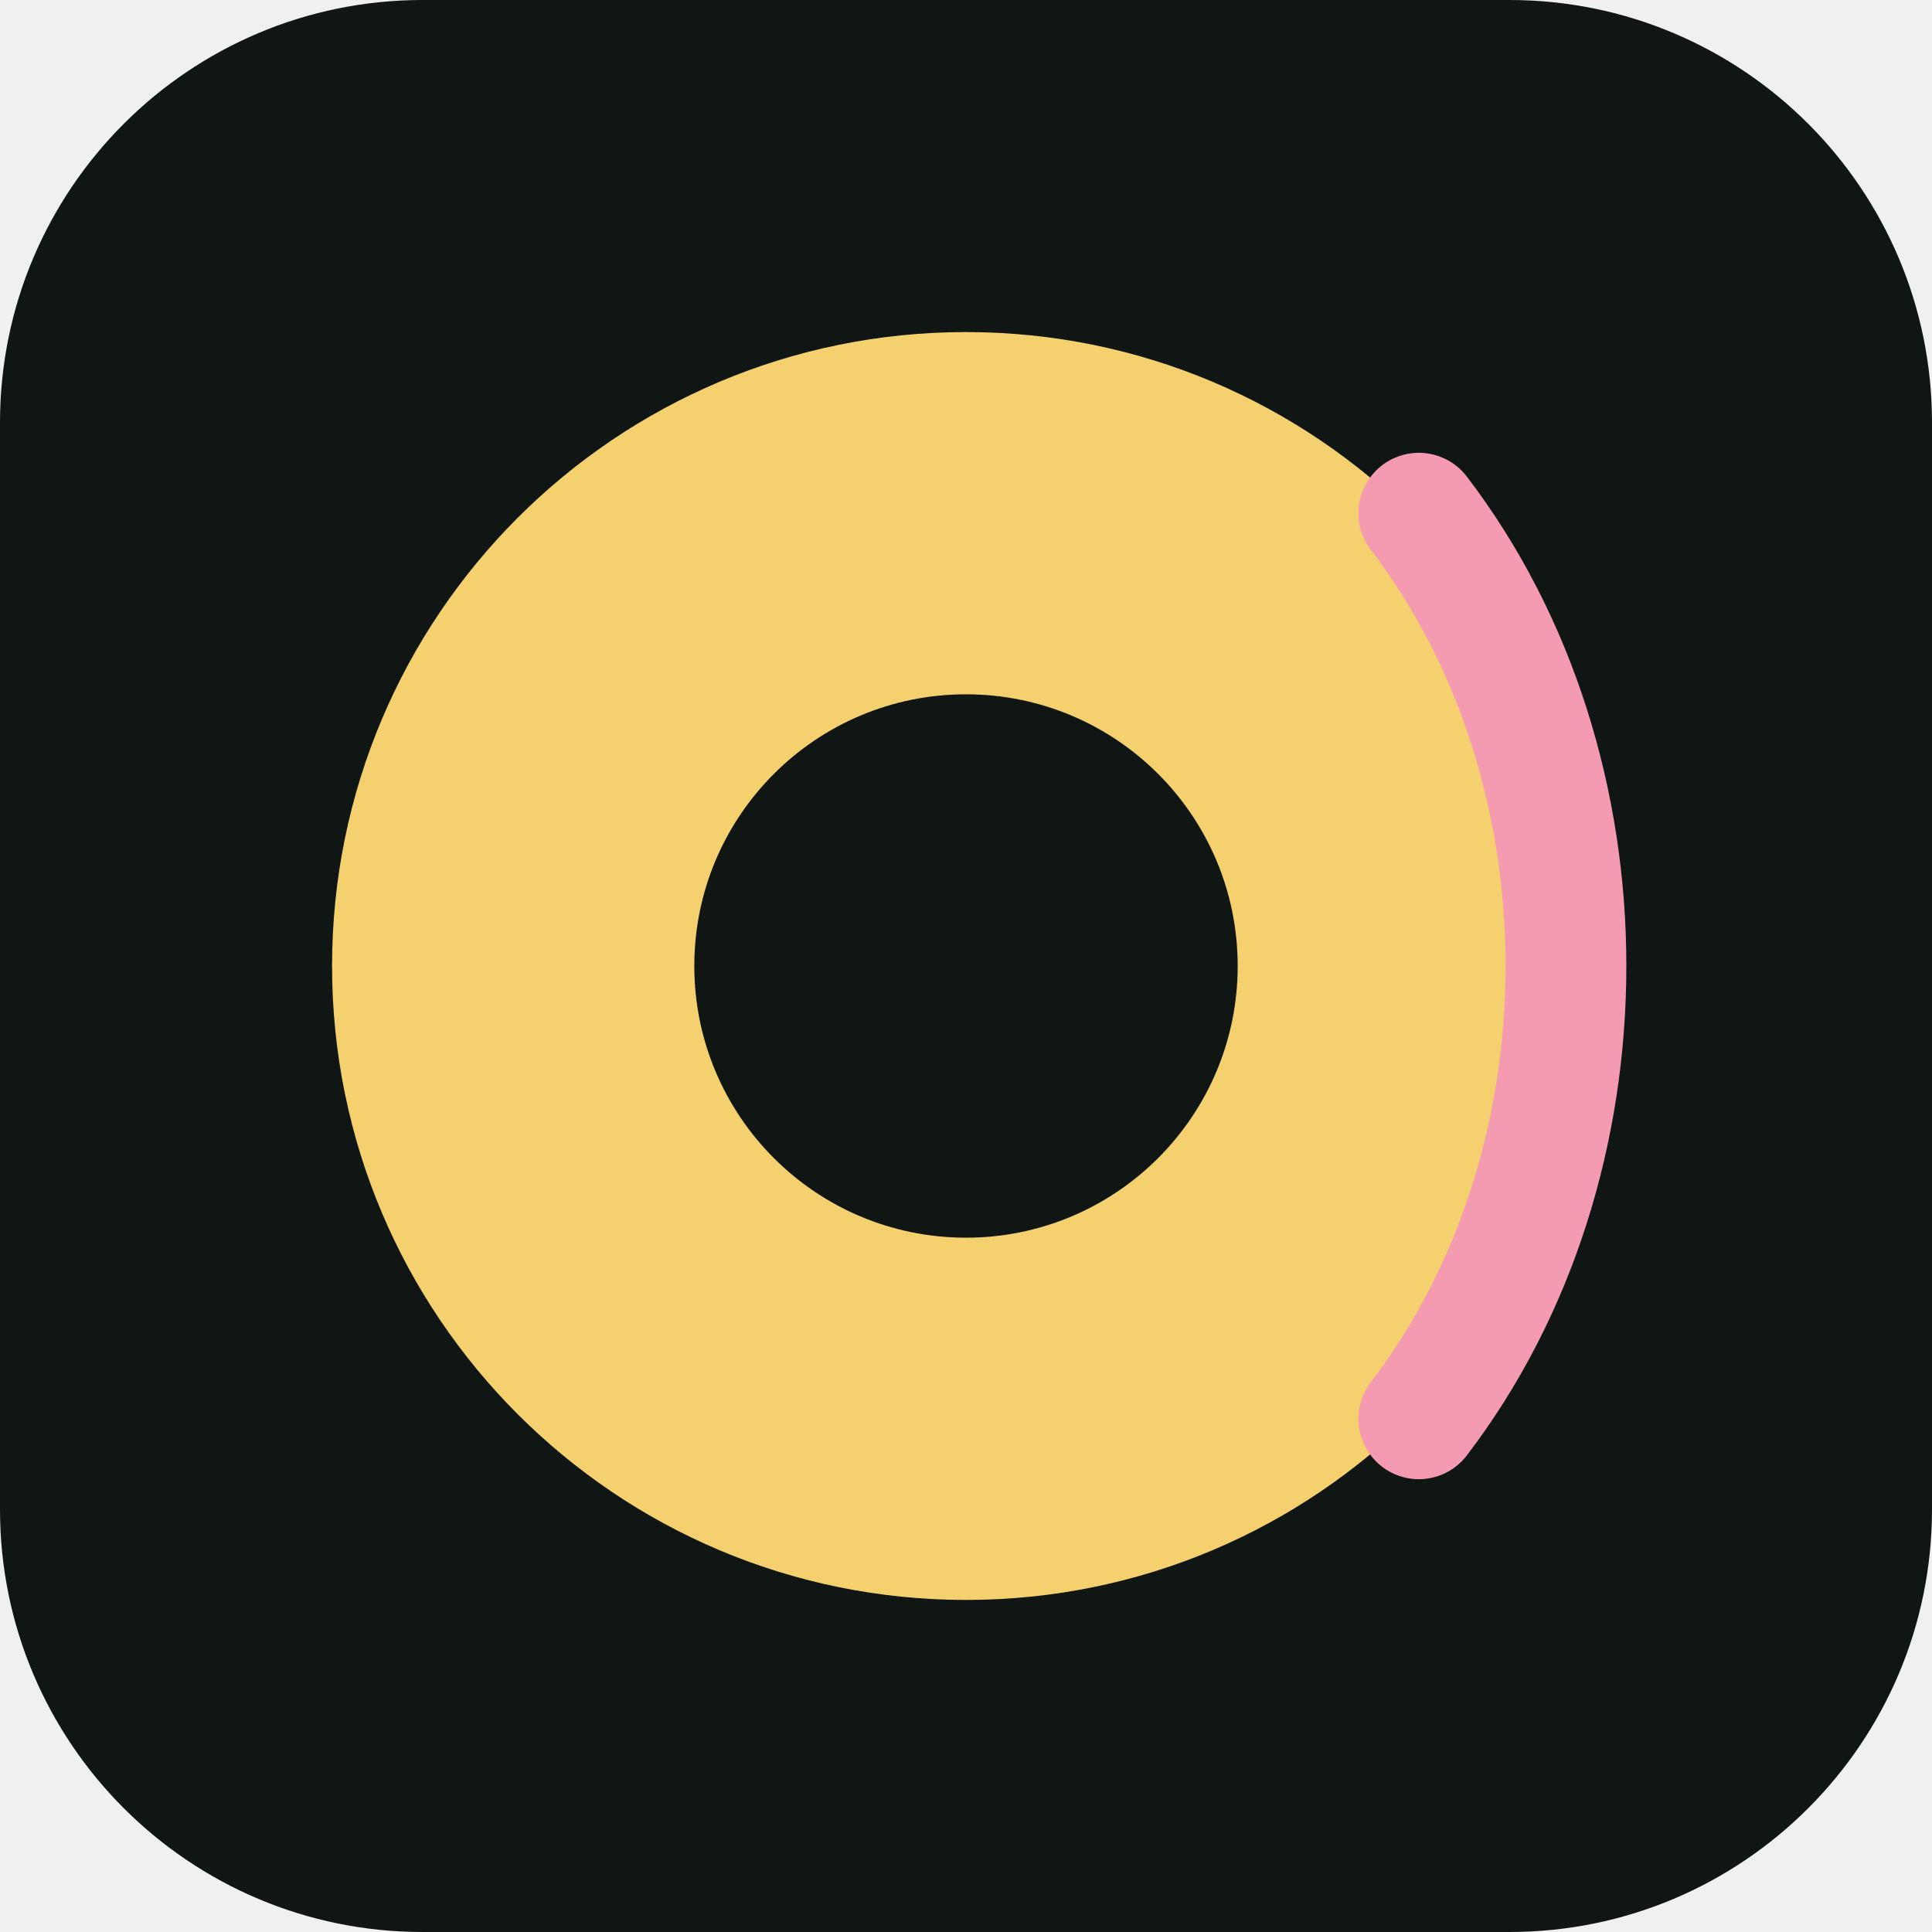
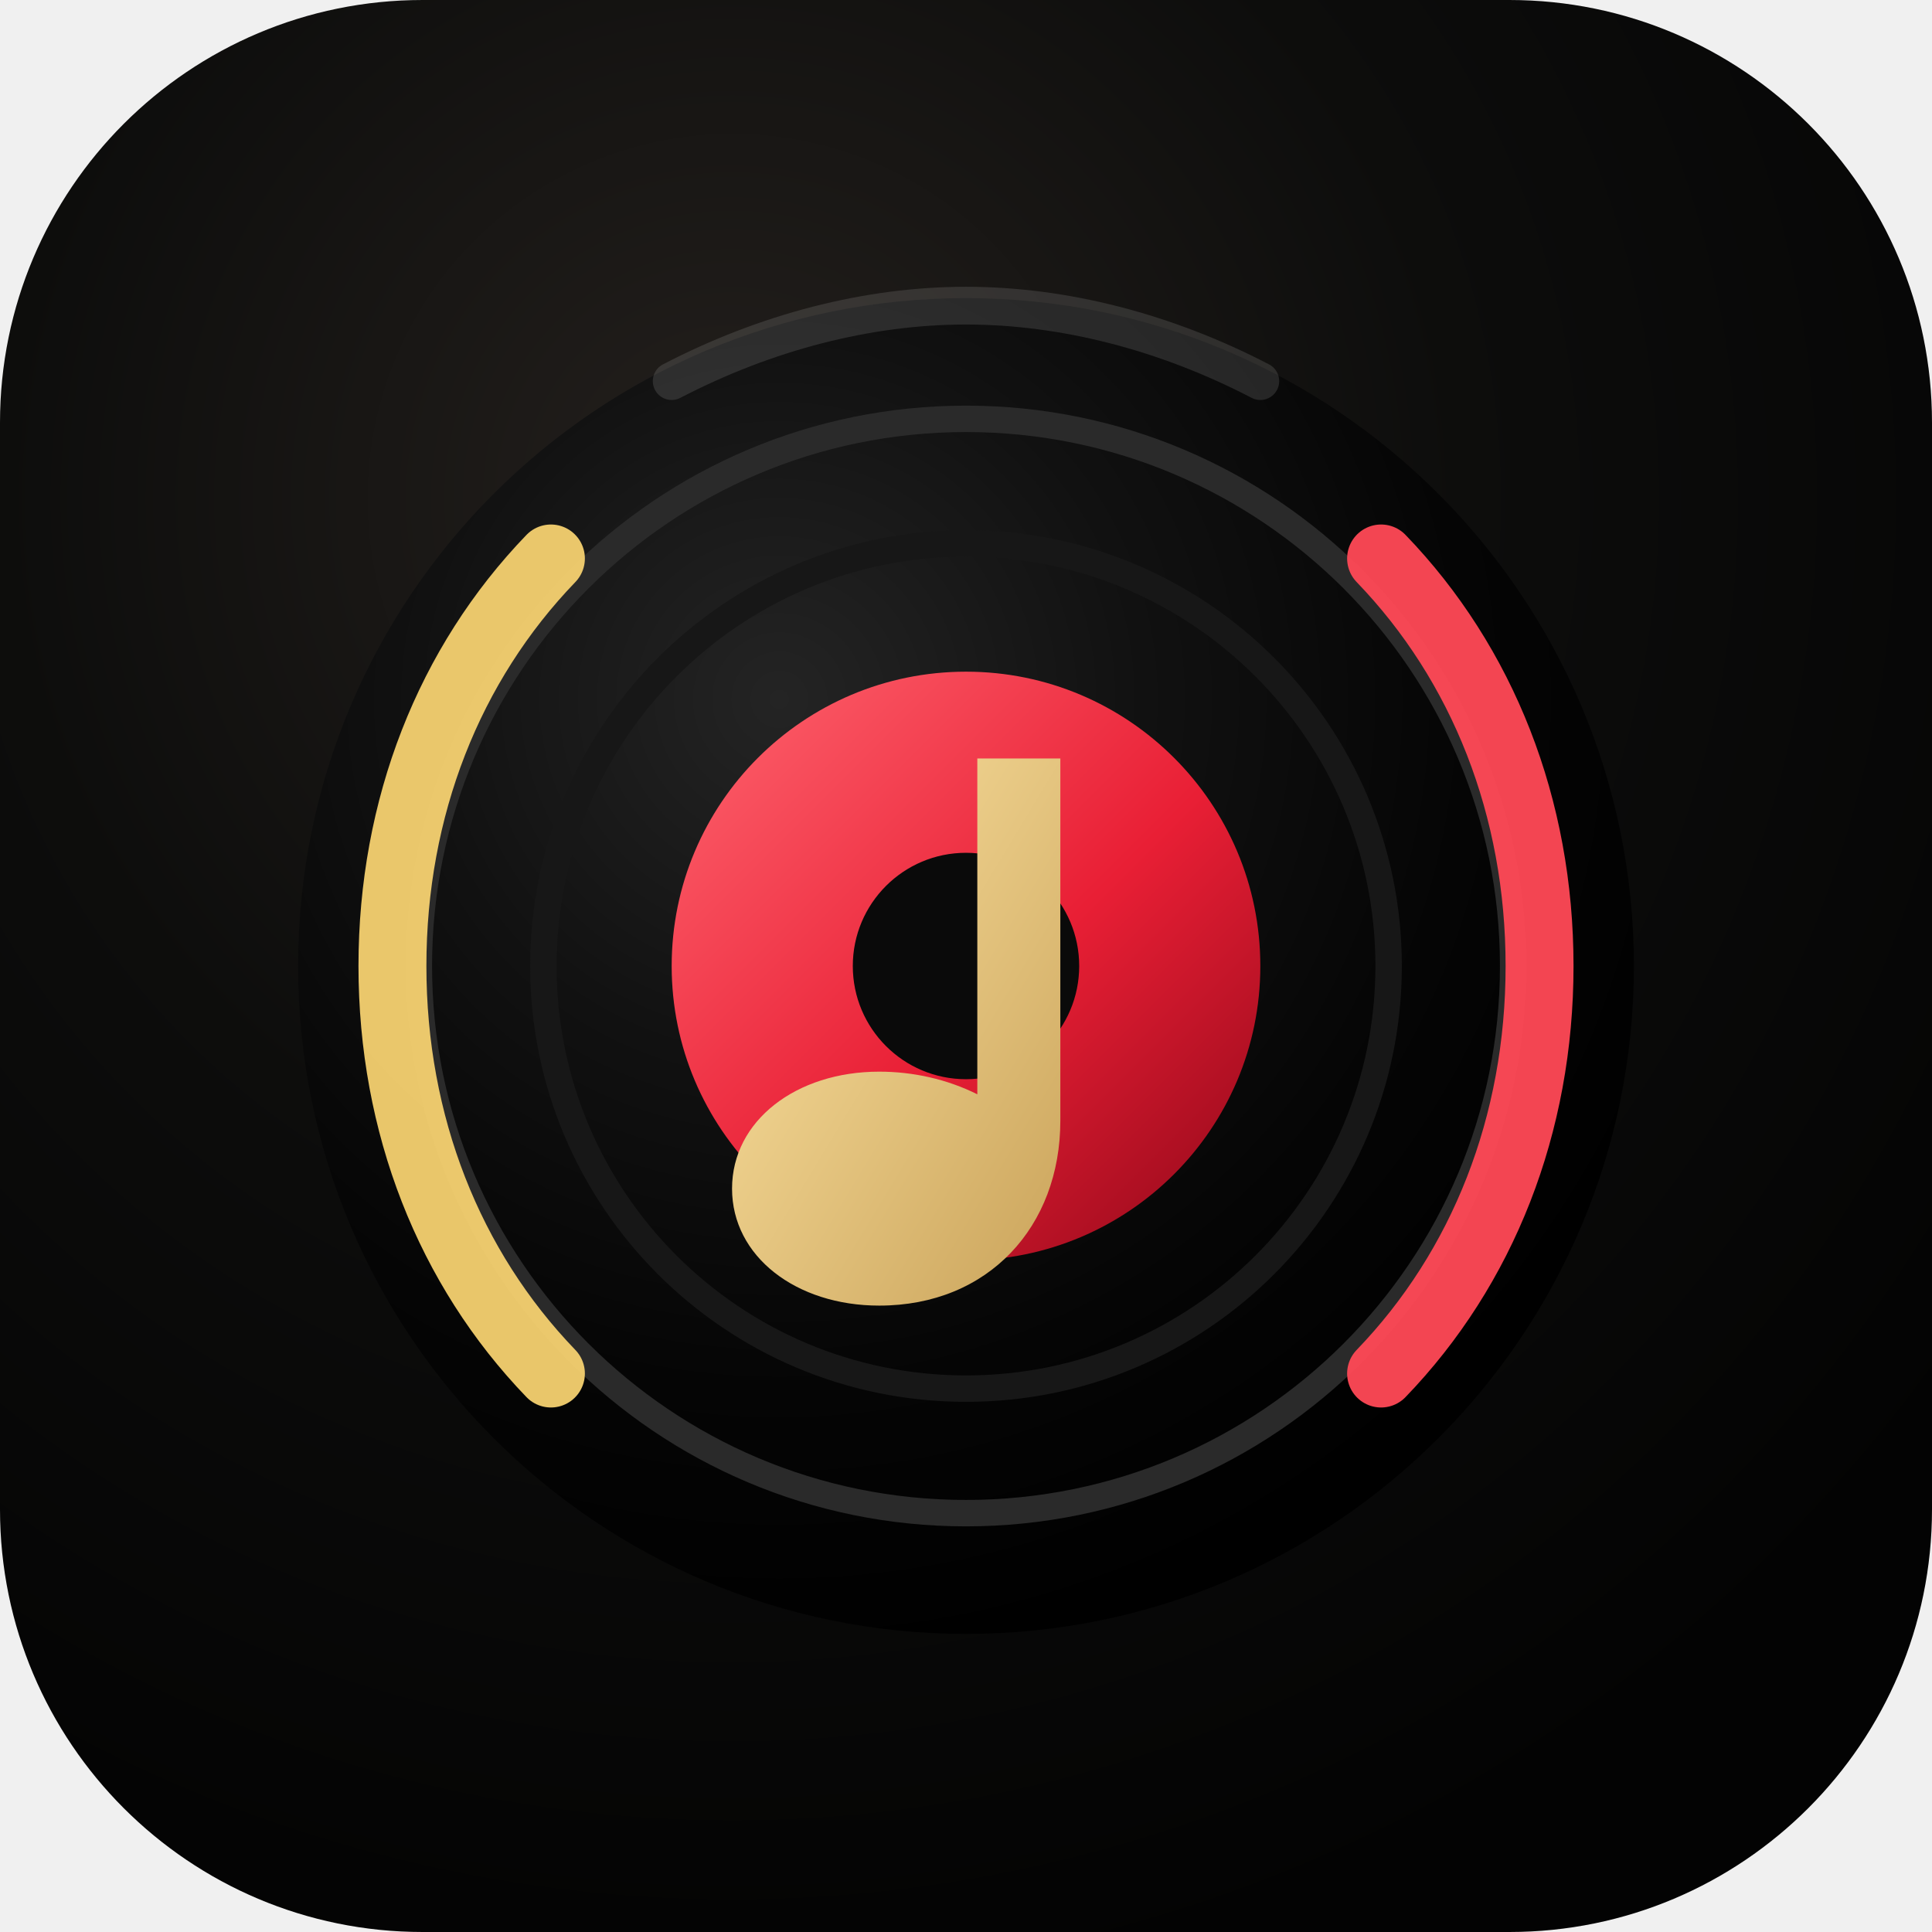
- <svg xmlns="http://www.w3.org/2000/svg" viewBox="0 0 128 128">
-   <rect width="128" height="128" rx="28" fill="#101614" />
-   <circle cx="64" cy="64" r="42" fill="#f4d06f" />
-   <circle cx="64" cy="64" r="18" fill="#101614" />
-   <path d="M94 34c13 17 13 43 0 60" fill="none" stroke="#f49ab1" stroke-width="8" stroke-linecap="round" />
+ <svg xmlns="http://www.w3.org/2000/svg" viewBox="0 0 512 512">
+   <defs>
+     <radialGradient id="bg" cx="38%" cy="26%" r="78%">
+       <stop offset="0" stop-color="#24201d" />
+       <stop offset=".48" stop-color="#0d0d0c" />
+       <stop offset="1" stop-color="#030303" />
+     </radialGradient>
+     <radialGradient id="disc" cx="36%" cy="30%" r="72%">
+       <stop offset="0" stop-color="#242424" />
+       <stop offset=".38" stop-color="#111" />
+       <stop offset=".72" stop-color="#050505" />
+       <stop offset="1" stop-color="#000" />
+     </radialGradient>
+     <linearGradient id="red" x1="0" x2="1" y1="0" y2="1">
+       <stop offset="0" stop-color="#ff6670" />
+       <stop offset=".55" stop-color="#e91f35" />
+       <stop offset="1" stop-color="#8e0718" />
+     </linearGradient>
+     <linearGradient id="gold" x1="0" x2="1" y1="0" y2="1">
+       <stop offset="0" stop-color="#ffe6a5" />
+       <stop offset="1" stop-color="#caa35a" />
+     </linearGradient>
+   </defs>
+   <rect width="512" height="512" rx="112" fill="url(#bg)" />
+   <circle cx="256" cy="256" r="177" fill="url(#disc)" />
+   <circle cx="256" cy="256" r="145" fill="none" stroke="#2a2a2a" stroke-width="7" />
+   <circle cx="256" cy="256" r="112" fill="none" stroke="#171717" stroke-width="7" />
+   <circle cx="256" cy="256" r="78" fill="url(#red)" />
+   <circle cx="256" cy="256" r="30" fill="#0a0a0a" />
+   <path d="M281 201v96c0 28-19 49-48 49-22 0-39-13-39-31 0-18 17-31 39-31 9 0 18 2 26 6v-89h22z" fill="url(#gold)" />
+   <path d="M146 148c-27 28-42 66-42 108s15 80 42 108" fill="none" stroke="#f4d06f" stroke-width="18" stroke-linecap="round" opacity=".95" />
+   <path d="M366 148c27 28 42 66 42 108s-15 80-42 108" fill="none" stroke="#ff4856" stroke-width="18" stroke-linecap="round" opacity=".95" />
+   <path d="M178 101c25-13 52-20 78-20s53 7 78 20" fill="none" stroke="#ffffff" stroke-width="10" stroke-linecap="round" opacity=".12" />
</svg>
